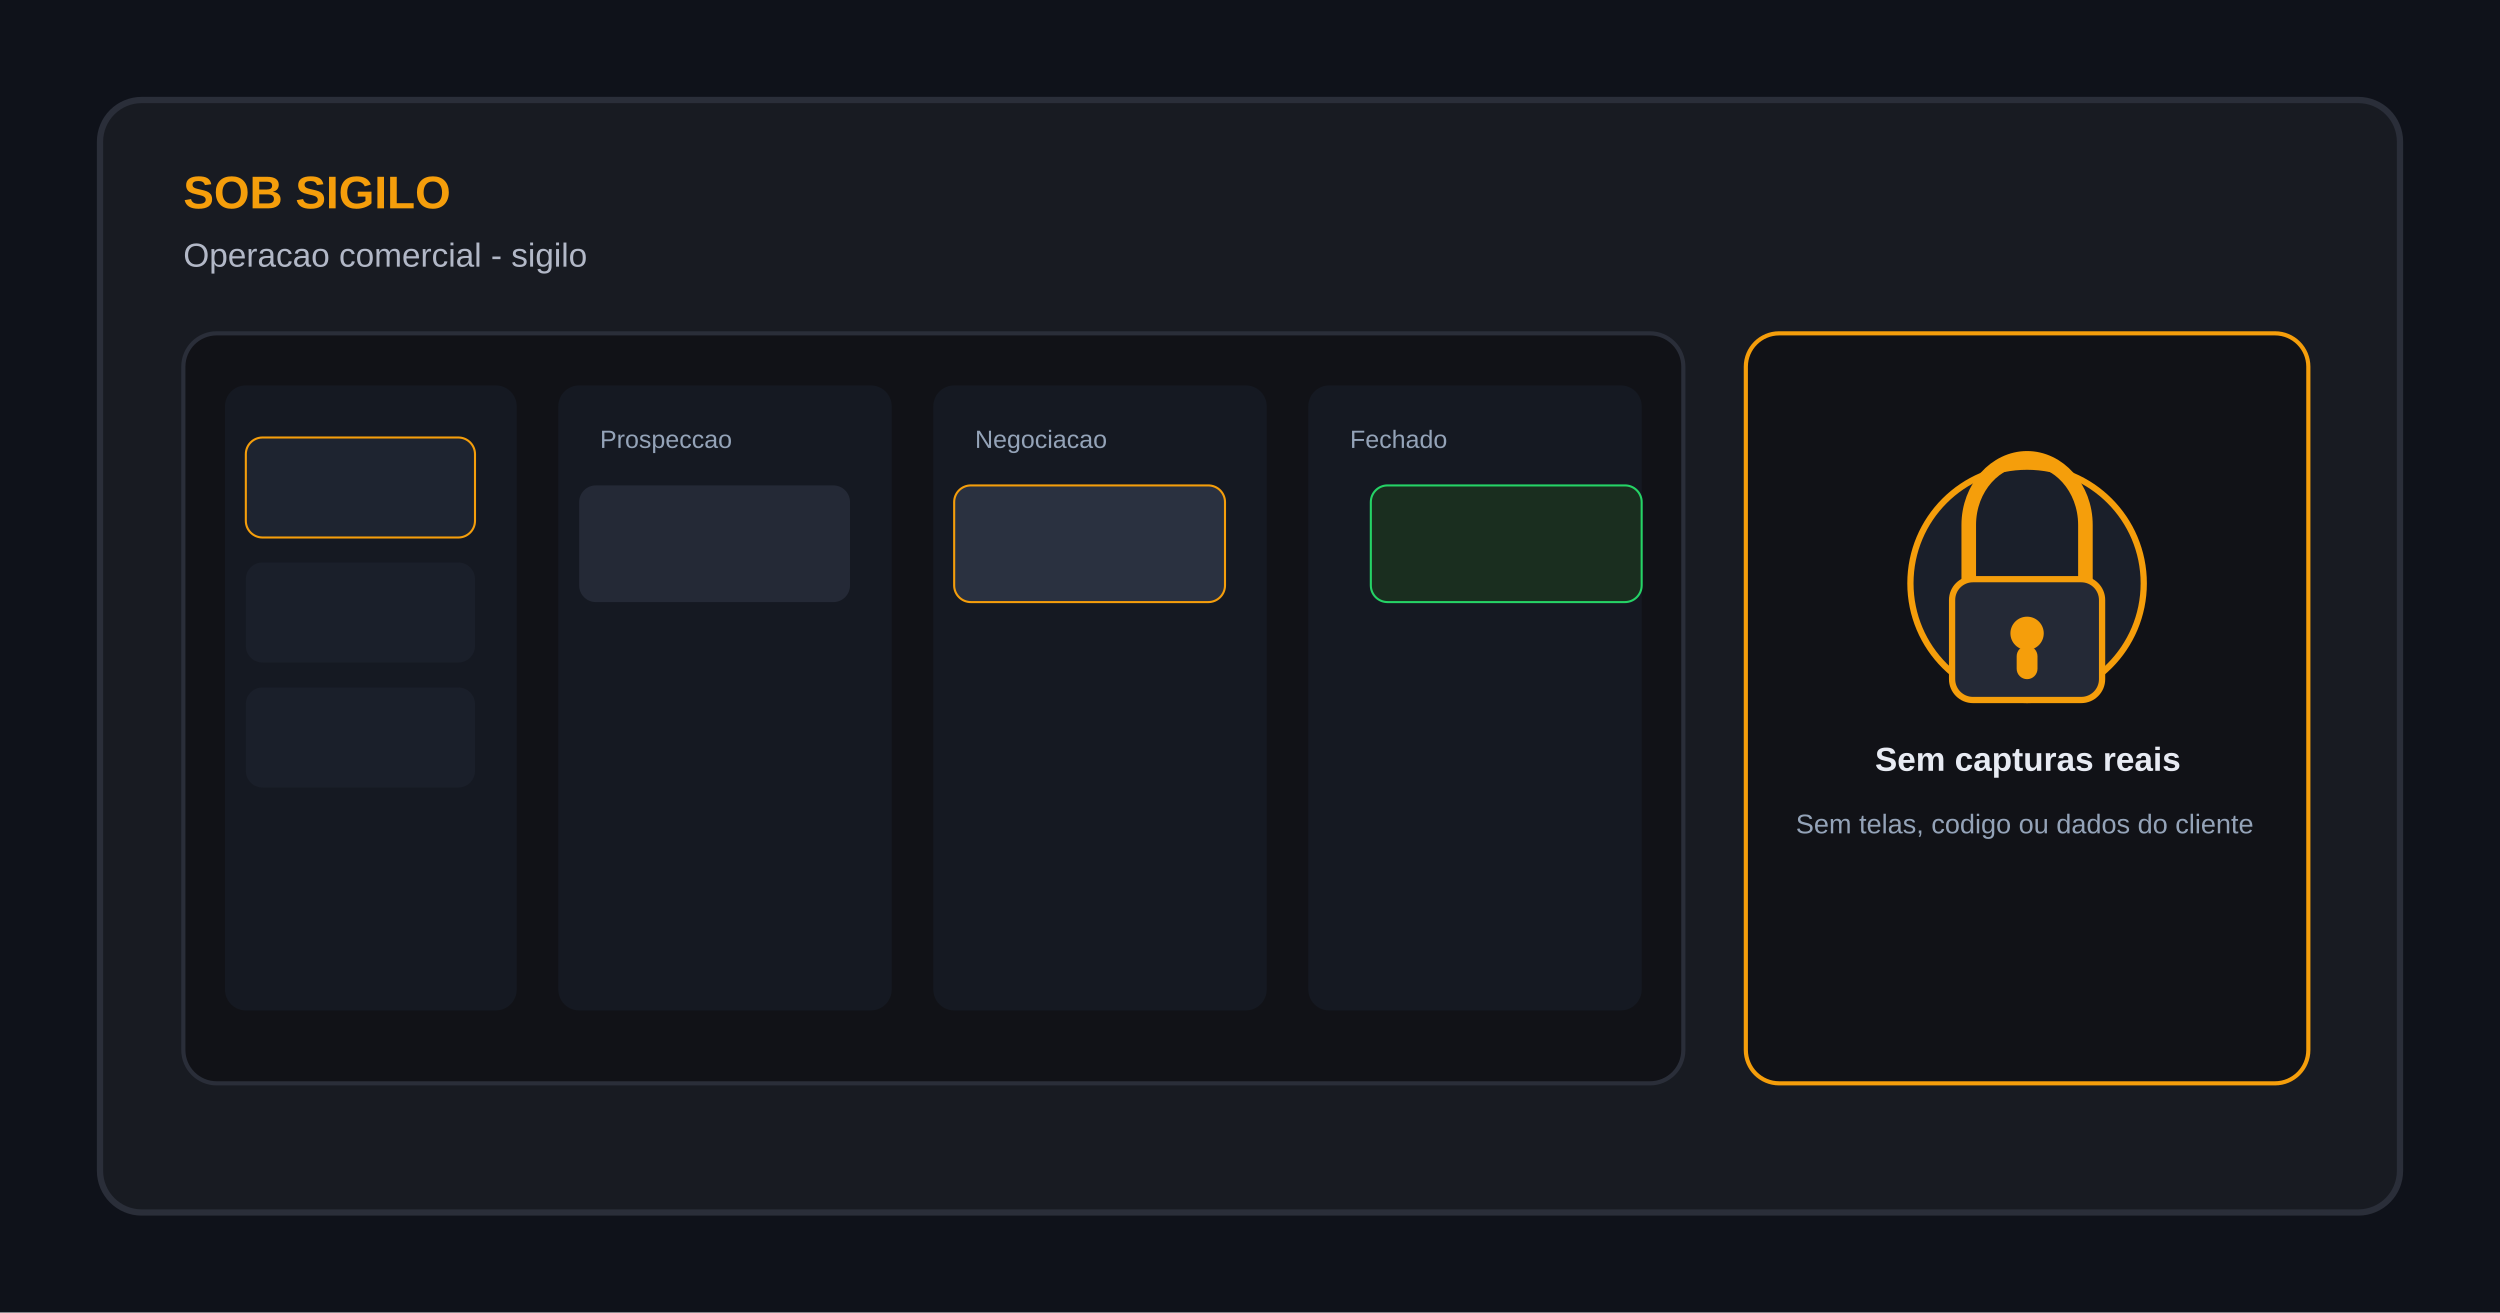
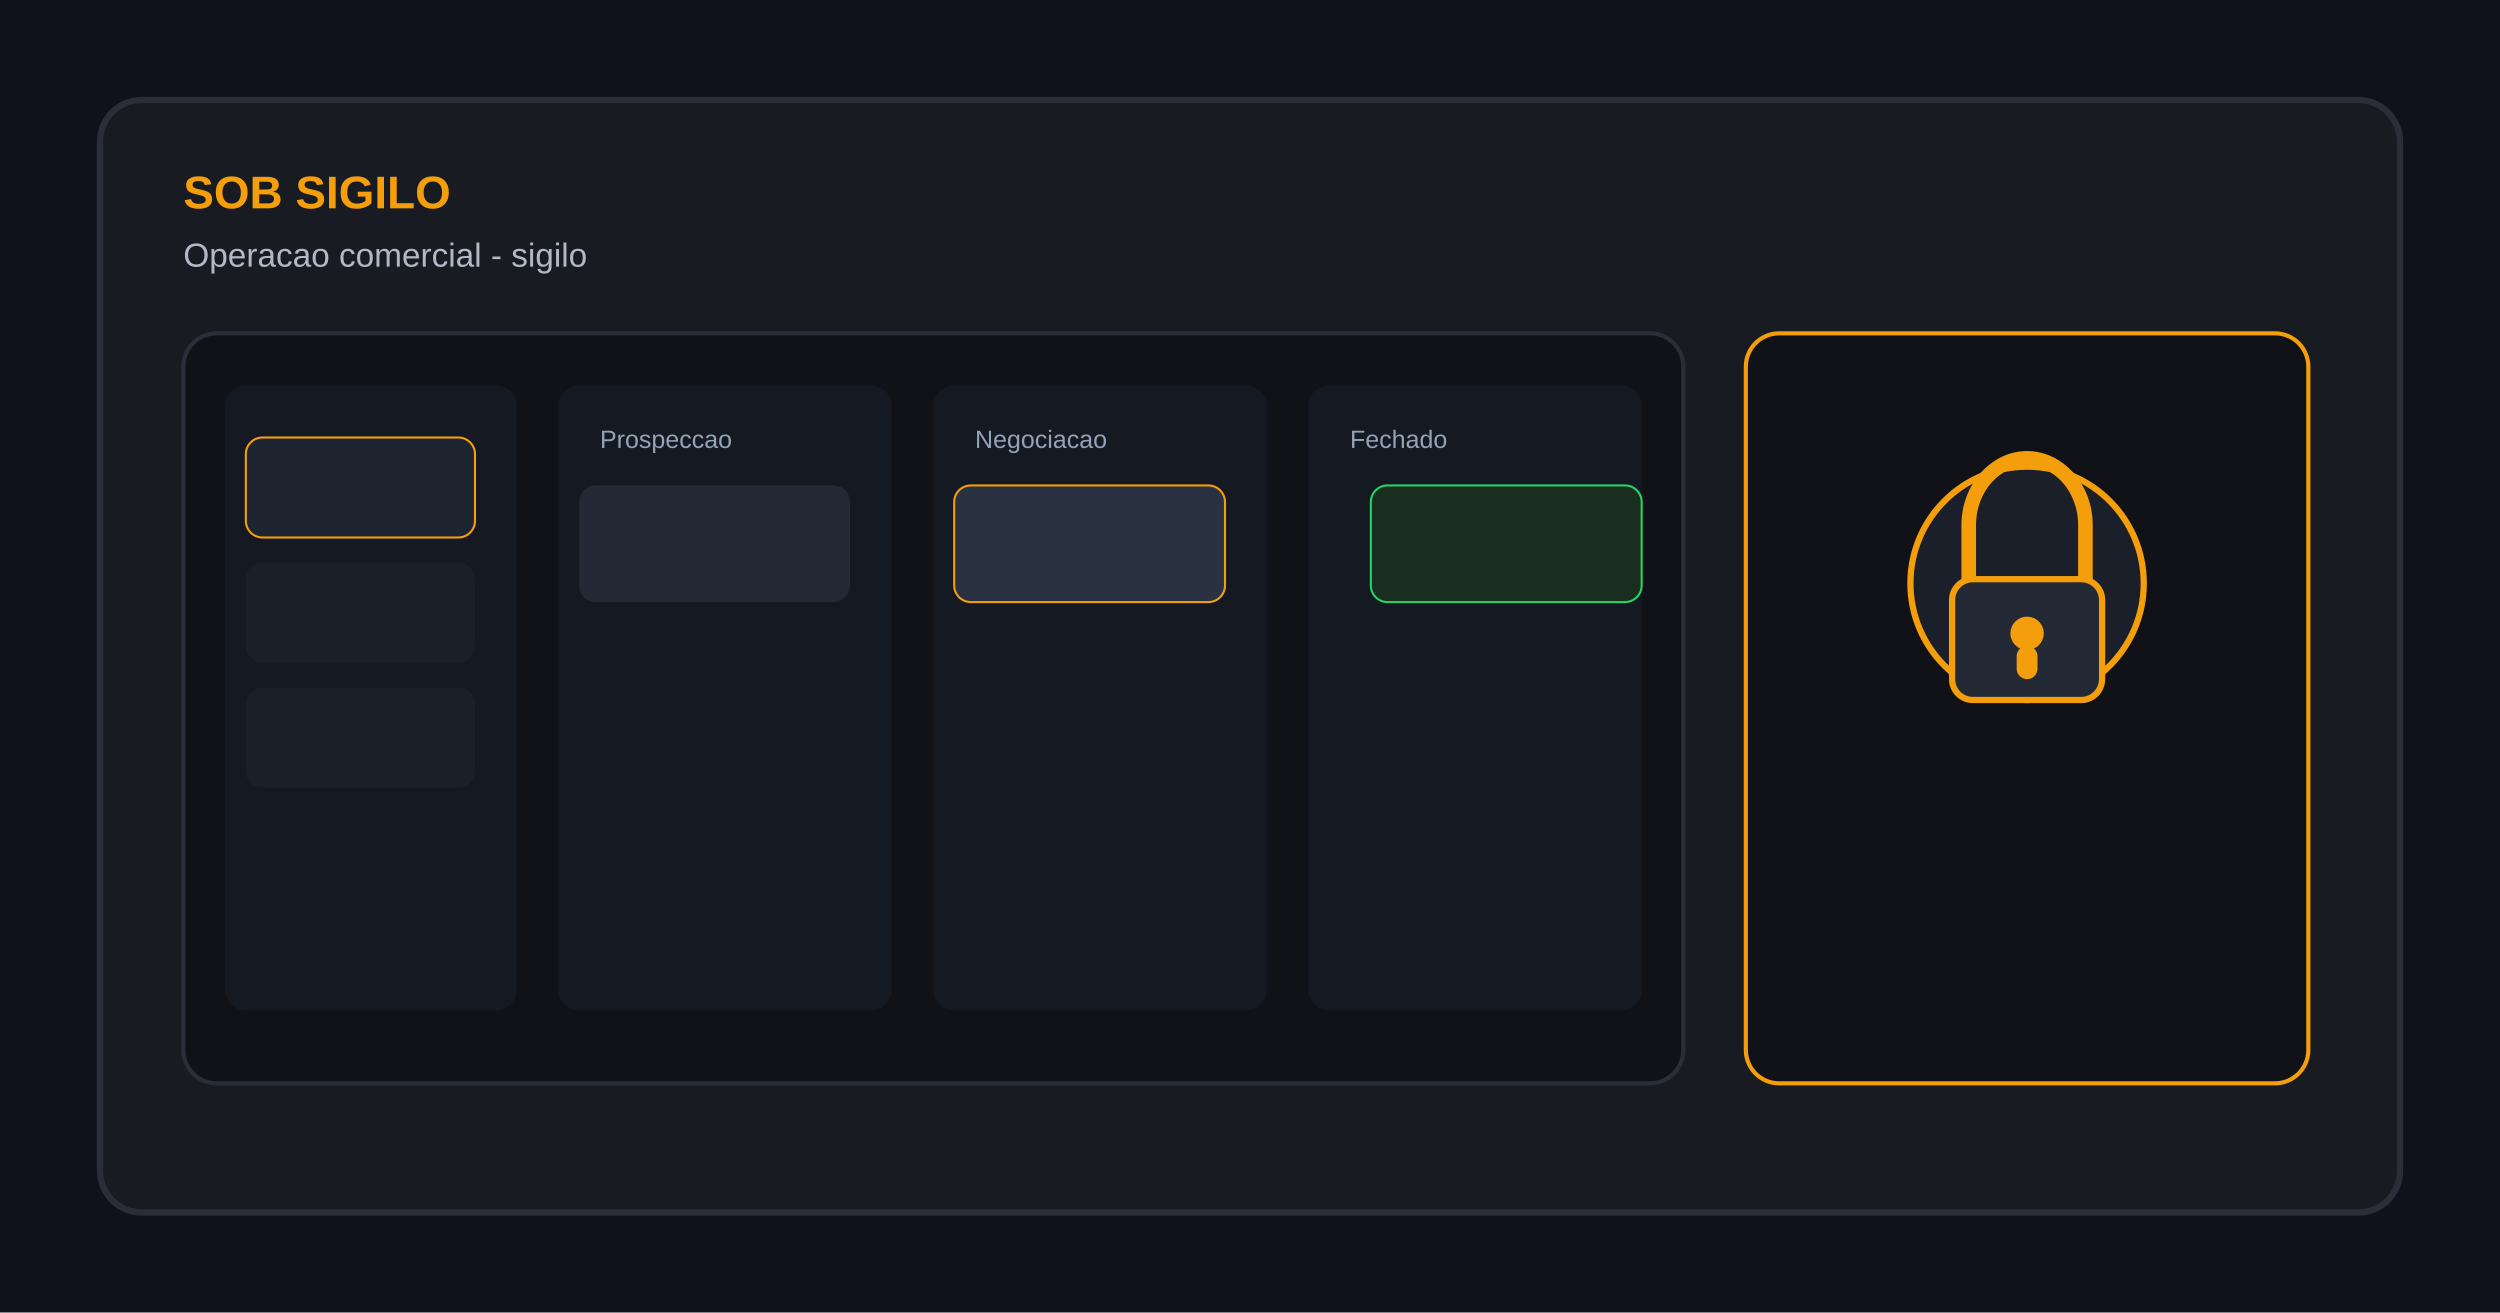
<svg xmlns="http://www.w3.org/2000/svg" width="1200" height="630" viewBox="0 0 1200 630" fill="none">
  <rect width="1200" height="630" fill="#0f121a" />
  <rect x="48" y="48" width="1104" height="534" rx="20" fill="#181b22" stroke="#2a2e39" stroke-width="3" />
  <text x="88" y="100" fill="#f59e0b" font-size="22" font-weight="bold" font-family="Arial, Helvetica, sans-serif">SOB SIGILO</text>
  <text x="88" y="128" fill="#b2b8c7" font-size="16" font-family="Arial, Helvetica, sans-serif">Operacao comercial - sigilo</text>
  <rect x="88" y="160" width="720" height="360" rx="16" fill="#111217" stroke="#2a2e39" stroke-width="2" />
  <rect x="108" y="185" width="140" height="300" rx="10" fill="#151922" />
  <rect x="118" y="210" width="110" height="48" rx="8" fill="#1e2430" stroke="#f59e0b" stroke-width="1" />
  <rect x="118" y="270" width="110" height="48" rx="8" fill="#1a1f2a" />
  <rect x="118" y="330" width="110" height="48" rx="8" fill="#1a1f2a" />
  <rect x="268" y="185" width="160" height="300" rx="10" fill="#151922" />
  <text x="288" y="215" fill="#94a3b8" font-size="12" font-family="Arial, Helvetica, sans-serif">Prospeccao</text>
  <rect x="278" y="233" width="130" height="56" rx="8" fill="#242936" />
  <rect x="448" y="185" width="160" height="300" rx="10" fill="#151922" />
  <text x="468" y="215" fill="#94a3b8" font-size="12" font-family="Arial, Helvetica, sans-serif">Negociacao</text>
  <rect x="458" y="233" width="130" height="56" rx="8" fill="#2a3140" stroke="#f59e0b" stroke-width="1" />
  <rect x="628" y="185" width="160" height="300" rx="10" fill="#151922" />
  <text x="648" y="215" fill="#94a3b8" font-size="12" font-family="Arial, Helvetica, sans-serif">Fechado</text>
  <rect x="658" y="233" width="130" height="56" rx="8" fill="#1a2e1f" stroke="#25d366" stroke-width="1" />
  <rect x="838" y="160" width="270" height="360" rx="16" fill="#111217" stroke="#f59e0b" stroke-width="2" />
  <circle cx="973" cy="280" r="56" fill="#1a1f2a" stroke="#f59e0b" stroke-width="3" />
  <path d="M945 280 L945 252 C945 234 958 220 973 220 C988 220 1001 234 1001 252 L1001 280" stroke="#f59e0b" stroke-width="7" stroke-linecap="round" />
  <rect x="937" y="278" width="72" height="58" rx="10" fill="#242936" stroke="#f59e0b" stroke-width="3" />
  <circle cx="973" cy="304" r="8" fill="#f59e0b" />
  <rect x="968" y="310" width="10" height="16" rx="5" fill="#f59e0b" />
-   <text x="900" y="370" fill="#e8ebf3" font-size="16" font-weight="bold" font-family="Arial, Helvetica, sans-serif">Sem capturas reais</text>
-   <text x="862" y="400" fill="#94a3b8" font-size="13" font-family="Arial, Helvetica, sans-serif">Sem telas, codigo ou dados do cliente</text>
</svg>
